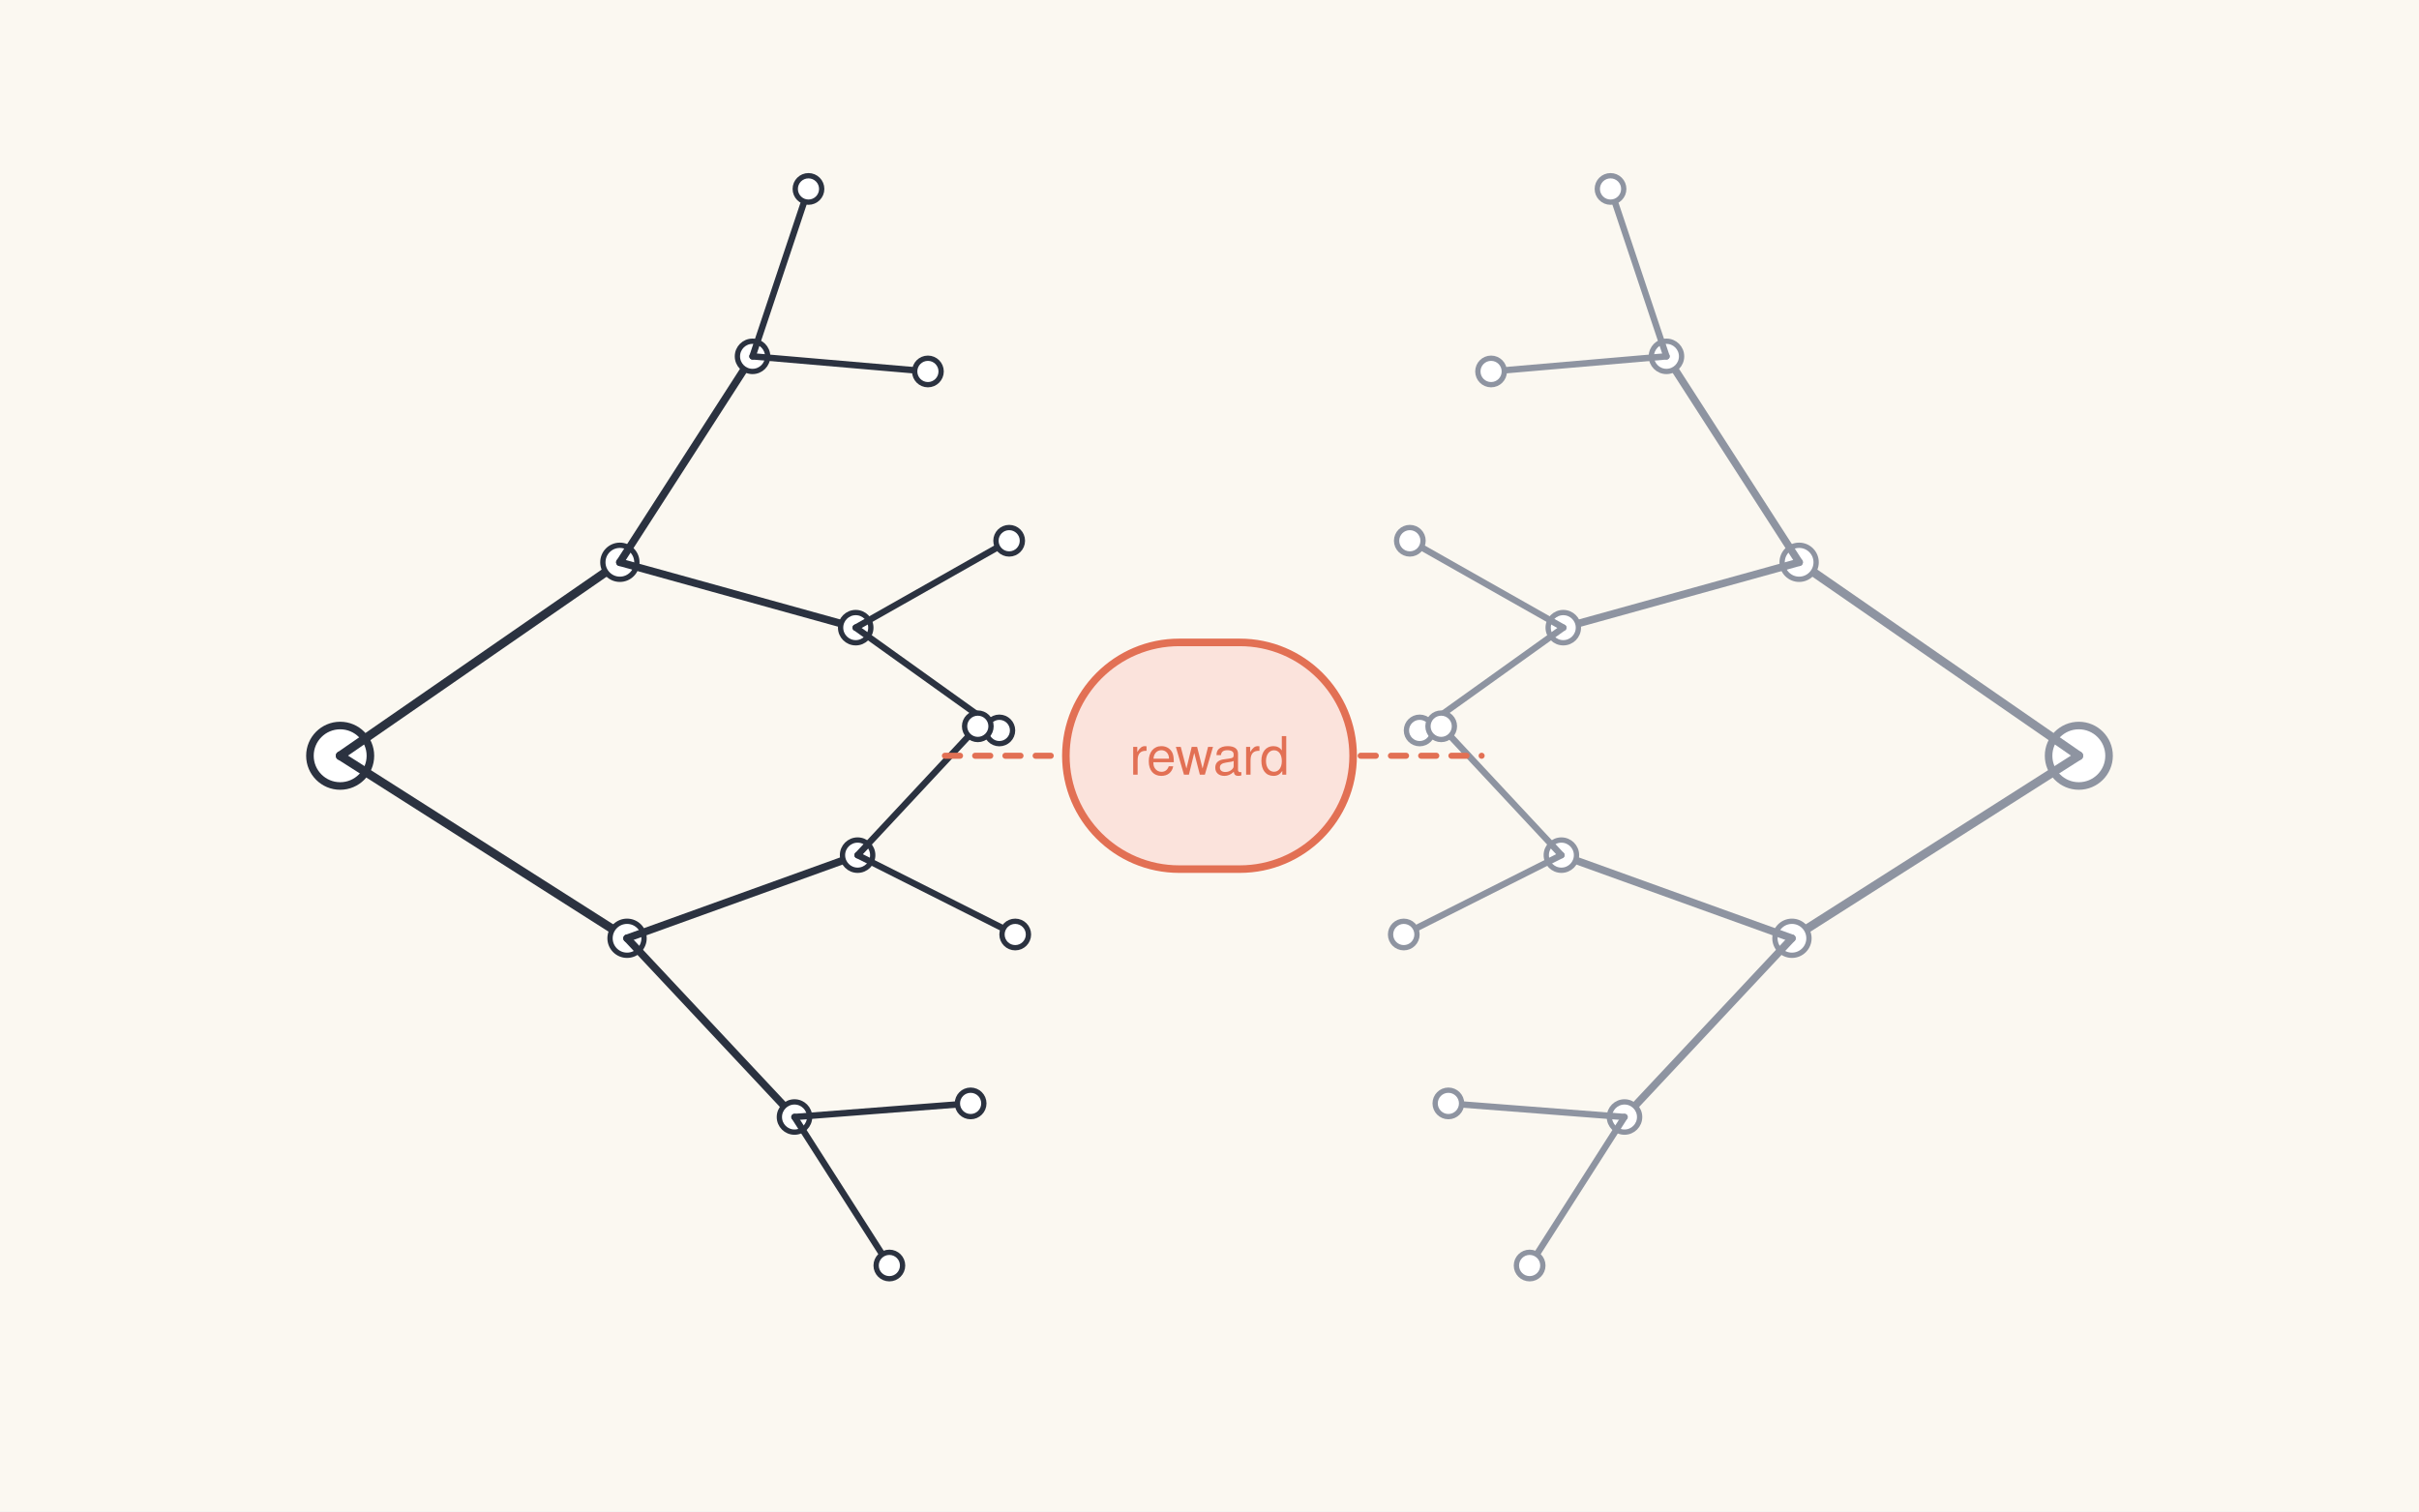
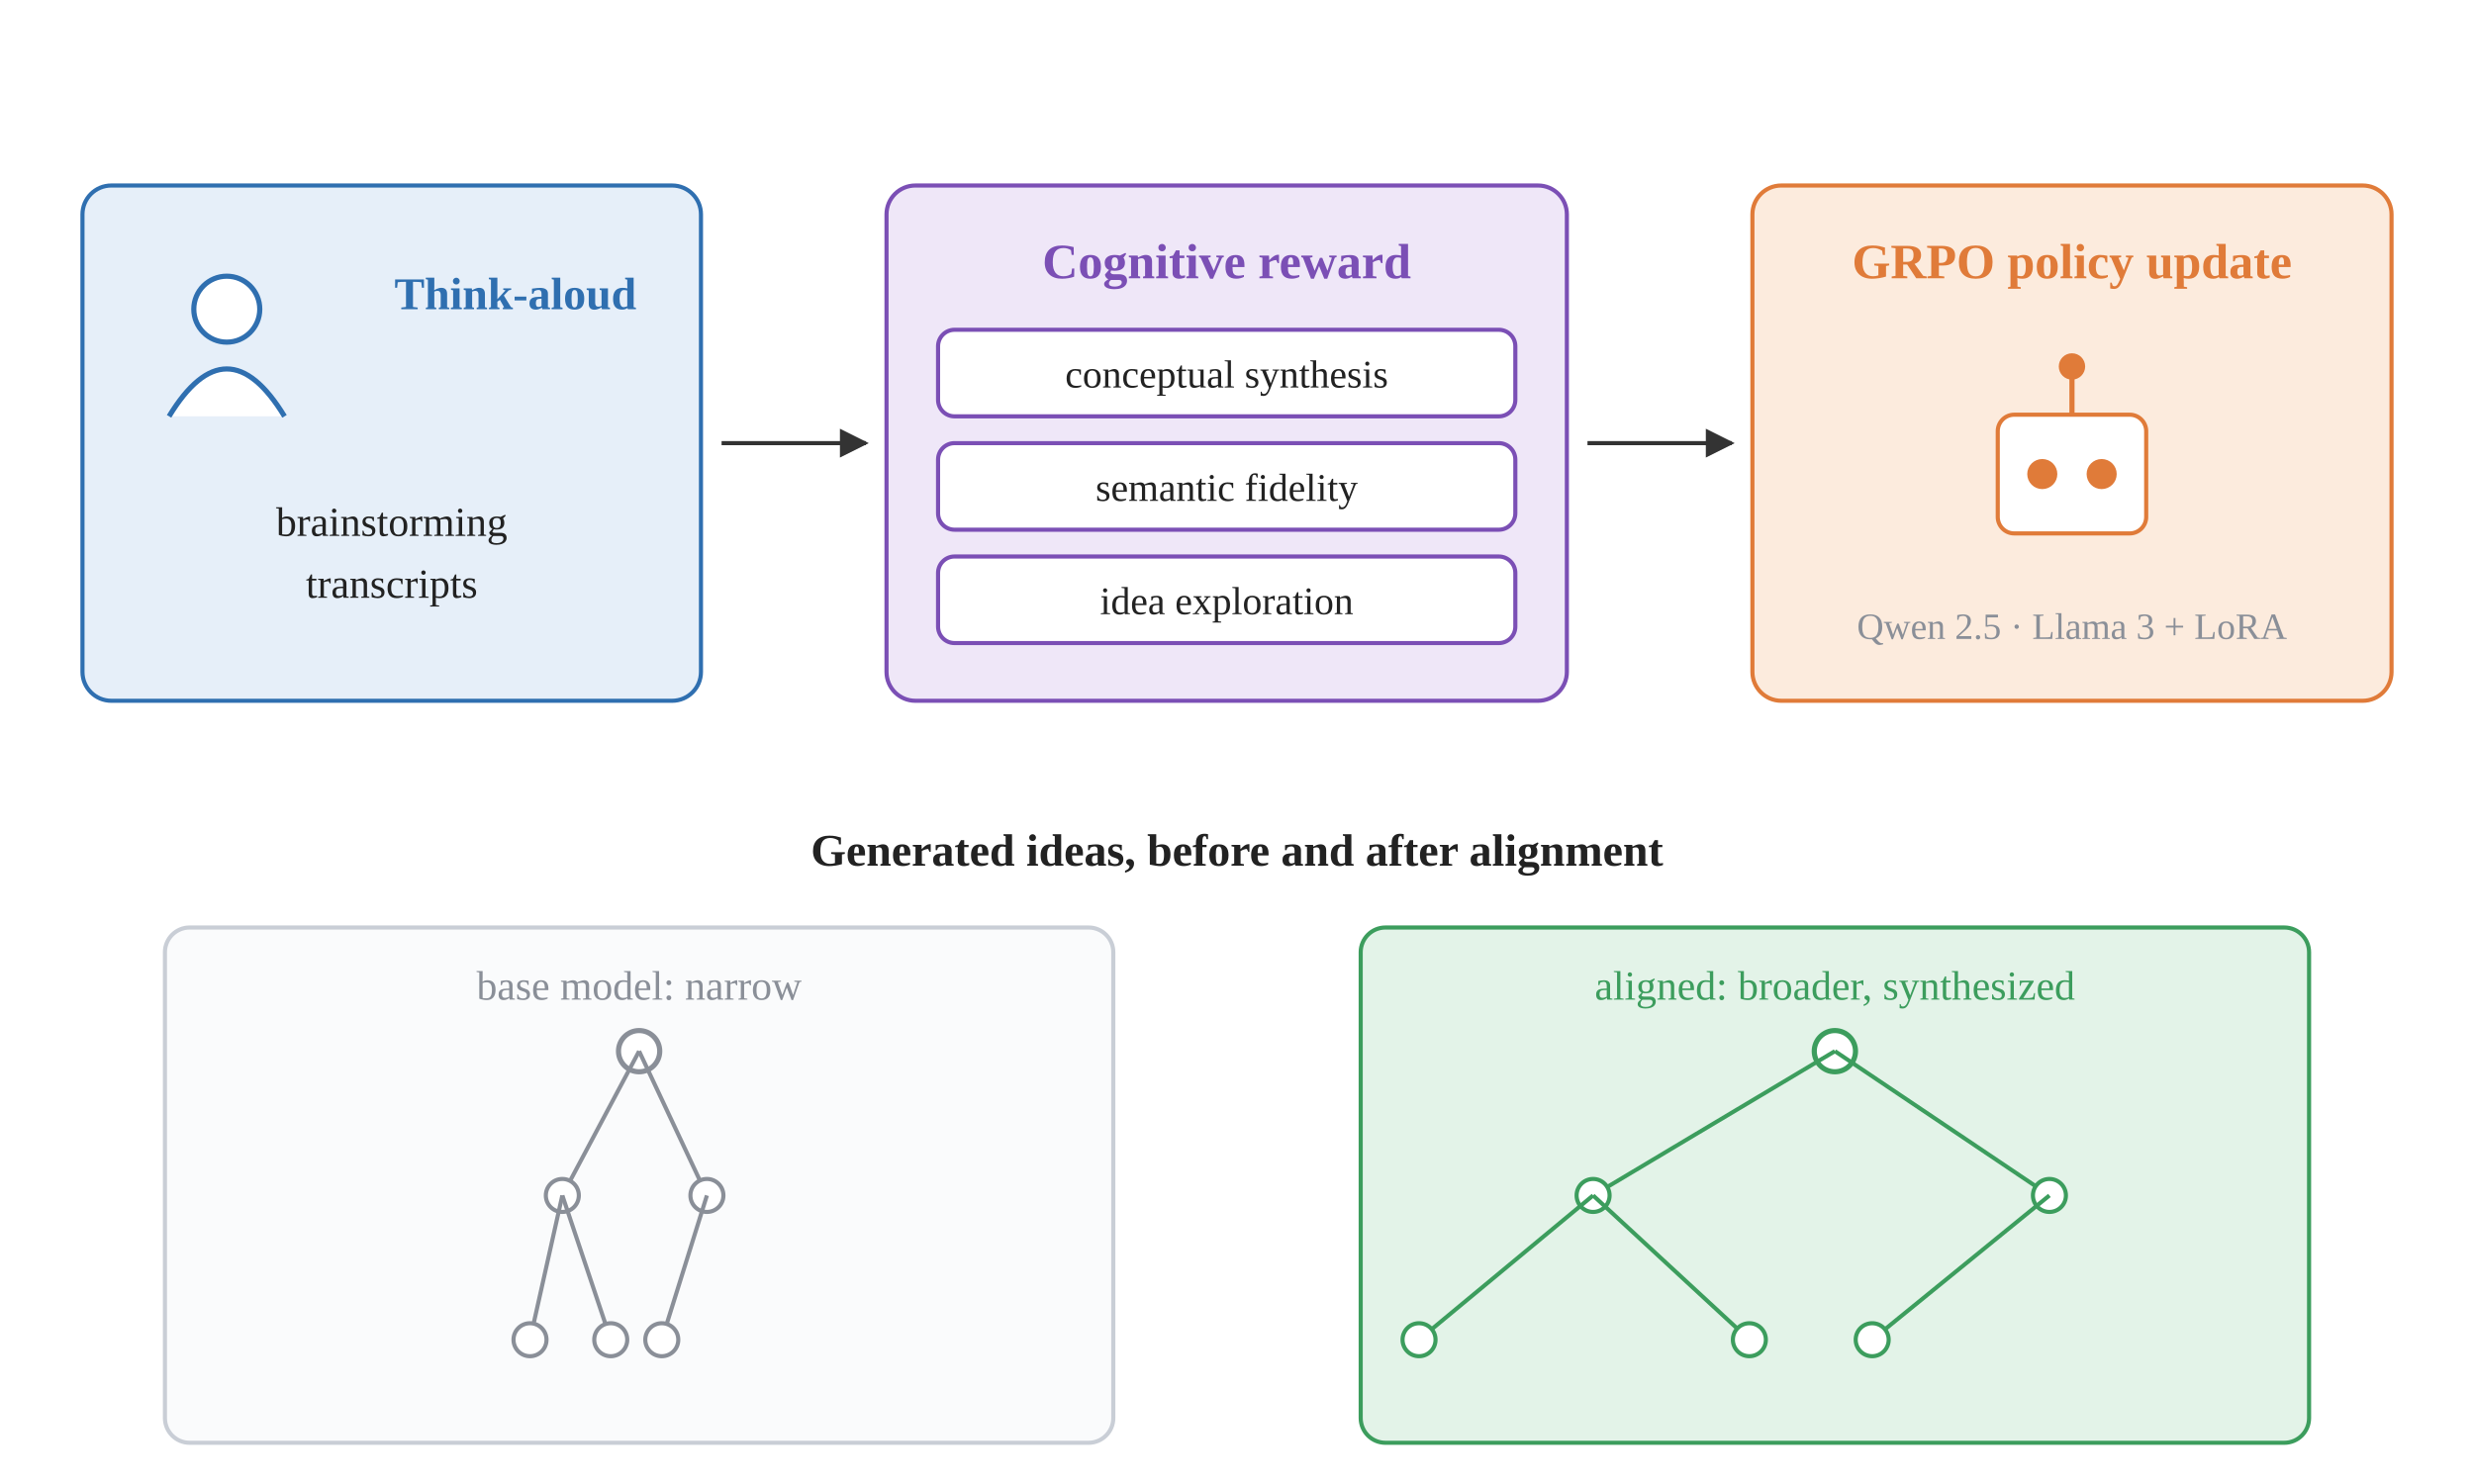
- <svg xmlns="http://www.w3.org/2000/svg" viewBox="0 0 640 400" width="640" height="400">
-   <rect width="640" height="400" fill="#fbf8f1" />
-   <g fill="none" stroke="#2b3240" stroke-width="1.6" stroke-linecap="round" stroke-linejoin="round" font-family="Helvetica,Arial,sans-serif">
-     <circle cx="90.0" cy="200.0" r="8" stroke="#2b3240" fill="#fff" stroke-width="2" opacity="1" />
-     <polyline points="90.0,200.0 164.0,148.8" stroke="#2b3240" stroke-width="2.3" opacity="1" />
-     <circle cx="164.0" cy="148.8" r="4.5" stroke="#2b3240" fill="#fff" stroke-width="1.4" opacity="1" />
-     <polyline points="164.0,148.8 199.1,94.3" stroke="#2b3240" stroke-width="2.0" opacity="1" />
-     <circle cx="199.1" cy="94.3" r="4.0" stroke="#2b3240" fill="#fff" stroke-width="1.4" opacity="1" />
-     <polyline points="199.1,94.3 213.9,50.0" stroke="#2b3240" stroke-width="1.7" opacity="1" />
-     <circle cx="213.9" cy="50.0" r="3.5" stroke="#2b3240" fill="#fff" stroke-width="1.4" opacity="1" />
-     <polyline points="199.1,94.3 245.5,98.3" stroke="#2b3240" stroke-width="1.7" opacity="1" />
-     <circle cx="245.5" cy="98.3" r="3.5" stroke="#2b3240" fill="#fff" stroke-width="1.4" opacity="1" />
-     <polyline points="164.0,148.8 226.4,166.1" stroke="#2b3240" stroke-width="2.0" opacity="1" />
-     <circle cx="226.4" cy="166.1" r="4.0" stroke="#2b3240" fill="#fff" stroke-width="1.4" opacity="1" />
-     <polyline points="226.4,166.1 267.0,143.1" stroke="#2b3240" stroke-width="1.7" opacity="1" />
-     <circle cx="267.0" cy="143.1" r="3.5" stroke="#2b3240" fill="#fff" stroke-width="1.4" opacity="1" />
-     <polyline points="226.4,166.1 264.4,193.3" stroke="#2b3240" stroke-width="1.7" opacity="1" />
-     <circle cx="264.4" cy="193.3" r="3.5" stroke="#2b3240" fill="#fff" stroke-width="1.4" opacity="1" />
-     <polyline points="90.0,200.0 165.9,248.3" stroke="#2b3240" stroke-width="2.3" opacity="1" />
-     <circle cx="165.9" cy="248.3" r="4.5" stroke="#2b3240" fill="#fff" stroke-width="1.4" opacity="1" />
-     <polyline points="165.9,248.3 226.9,226.3" stroke="#2b3240" stroke-width="2.0" opacity="1" />
-     <circle cx="226.9" cy="226.3" r="4.0" stroke="#2b3240" fill="#fff" stroke-width="1.4" opacity="1" />
-     <polyline points="226.9,226.3 258.7,192.2" stroke="#2b3240" stroke-width="1.7" opacity="1" />
-     <circle cx="258.7" cy="192.2" r="3.5" stroke="#2b3240" fill="#fff" stroke-width="1.4" opacity="1" />
-     <polyline points="226.9,226.3 268.6,247.3" stroke="#2b3240" stroke-width="1.7" opacity="1" />
-     <circle cx="268.6" cy="247.3" r="3.5" stroke="#2b3240" fill="#fff" stroke-width="1.4" opacity="1" />
-     <polyline points="165.9,248.3 210.2,295.6" stroke="#2b3240" stroke-width="2.0" opacity="1" />
-     <circle cx="210.2" cy="295.6" r="4.0" stroke="#2b3240" fill="#fff" stroke-width="1.4" opacity="1" />
-     <polyline points="210.2,295.6 256.8,292.0" stroke="#2b3240" stroke-width="1.7" opacity="1" />
-     <circle cx="256.8" cy="292.0" r="3.5" stroke="#2b3240" fill="#fff" stroke-width="1.4" opacity="1" />
-     <polyline points="210.2,295.6 235.3,334.9" stroke="#2b3240" stroke-width="1.7" opacity="1" />
-     <circle cx="235.3" cy="334.9" r="3.5" stroke="#2b3240" fill="#fff" stroke-width="1.4" opacity="1" />
-     <circle cx="550.0" cy="200.0" r="8" stroke="#8e94a1" fill="#fff" stroke-width="2" opacity="1" />
-     <polyline points="550.0,200.0 476.0,148.8" stroke="#8e94a1" stroke-width="2.3" opacity="1" />
-     <circle cx="476.0" cy="148.8" r="4.5" stroke="#8e94a1" fill="#fff" stroke-width="1.4" opacity="1" />
-     <polyline points="476.0,148.8 440.9,94.3" stroke="#8e94a1" stroke-width="2.0" opacity="1" />
-     <circle cx="440.9" cy="94.3" r="4.0" stroke="#8e94a1" fill="#fff" stroke-width="1.4" opacity="1" />
-     <polyline points="440.9,94.3 426.1,50.0" stroke="#8e94a1" stroke-width="1.7" opacity="1" />
-     <circle cx="426.1" cy="50.0" r="3.5" stroke="#8e94a1" fill="#fff" stroke-width="1.4" opacity="1" />
-     <polyline points="440.9,94.3 394.5,98.3" stroke="#8e94a1" stroke-width="1.7" opacity="1" />
-     <circle cx="394.5" cy="98.3" r="3.5" stroke="#8e94a1" fill="#fff" stroke-width="1.4" opacity="1" />
-     <polyline points="476.0,148.8 413.6,166.1" stroke="#8e94a1" stroke-width="2.0" opacity="1" />
-     <circle cx="413.6" cy="166.1" r="4.0" stroke="#8e94a1" fill="#fff" stroke-width="1.4" opacity="1" />
-     <polyline points="413.6,166.1 373.0,143.1" stroke="#8e94a1" stroke-width="1.7" opacity="1" />
-     <circle cx="373.0" cy="143.1" r="3.5" stroke="#8e94a1" fill="#fff" stroke-width="1.4" opacity="1" />
-     <polyline points="413.6,166.1 375.6,193.3" stroke="#8e94a1" stroke-width="1.7" opacity="1" />
-     <circle cx="375.6" cy="193.3" r="3.5" stroke="#8e94a1" fill="#fff" stroke-width="1.4" opacity="1" />
-     <polyline points="550.0,200.0 474.1,248.3" stroke="#8e94a1" stroke-width="2.3" opacity="1" />
-     <circle cx="474.1" cy="248.3" r="4.5" stroke="#8e94a1" fill="#fff" stroke-width="1.4" opacity="1" />
-     <polyline points="474.1,248.3 413.1,226.3" stroke="#8e94a1" stroke-width="2.0" opacity="1" />
-     <circle cx="413.1" cy="226.3" r="4.0" stroke="#8e94a1" fill="#fff" stroke-width="1.4" opacity="1" />
-     <polyline points="413.1,226.3 381.3,192.2" stroke="#8e94a1" stroke-width="1.7" opacity="1" />
-     <circle cx="381.3" cy="192.2" r="3.5" stroke="#8e94a1" fill="#fff" stroke-width="1.4" opacity="1" />
-     <polyline points="413.1,226.3 371.4,247.3" stroke="#8e94a1" stroke-width="1.7" opacity="1" />
-     <circle cx="371.4" cy="247.3" r="3.5" stroke="#8e94a1" fill="#fff" stroke-width="1.4" opacity="1" />
-     <polyline points="474.1,248.3 429.8,295.6" stroke="#8e94a1" stroke-width="2.0" opacity="1" />
-     <circle cx="429.8" cy="295.6" r="4.0" stroke="#8e94a1" fill="#fff" stroke-width="1.4" opacity="1" />
-     <polyline points="429.8,295.6 383.2,292.0" stroke="#8e94a1" stroke-width="1.7" opacity="1" />
-     <circle cx="383.2" cy="292.0" r="3.5" stroke="#8e94a1" fill="#fff" stroke-width="1.4" opacity="1" />
-     <polyline points="429.8,295.6 404.7,334.9" stroke="#8e94a1" stroke-width="1.7" opacity="1" />
-     <circle cx="404.7" cy="334.9" r="3.5" stroke="#8e94a1" fill="#fff" stroke-width="1.4" opacity="1" />
-     <rect x="282" y="170" width="76" height="60" rx="30" stroke="#e27054" fill="#fbe3dc" stroke-width="2" opacity="1" />
-     <text x="320" y="205" fill="#e27054" stroke="none" font-size="14" text-anchor="middle">reward</text>
-     <polyline points="250.0,200.0 280.0,200.0" stroke="#e27054" stroke-width="1.6" opacity="1" stroke-dasharray="4 4" />
-     <polyline points="360.0,200.0 392.0,200.0" stroke="#e27054" stroke-width="1.6" opacity="1" stroke-dasharray="4 4" />
-   </g>
+ <svg xmlns="http://www.w3.org/2000/svg" viewBox="0 0 1200 720" width="1200" height="720">
+   <rect width="1200" height="720" fill="#fff" />
+   <defs>
+     <marker id="a" viewBox="0 0 10 10" refX="9" refY="5" markerWidth="7" markerHeight="7" orient="auto">
+       <path d="M0 0L10 5L0 10z" fill="#333" />
+     </marker>
+   </defs>
+   <rect x="40" y="90" width="300" height="250" rx="14" fill="#e6eff9" stroke="#2f6fb0" stroke-width="2" />
+   <circle cx="110" cy="150" r="16" fill="#fff" stroke="#2f6fb0" stroke-width="2.5" />
+   <path d="M82 202 q28 -46 56 0" fill="#fff" stroke="#2f6fb0" stroke-width="2.5" />
+   <text x="250" y="150" font-size="22" fill="#2f6fb0" text-anchor="middle" font-weight="bold" font-family="Times New Roman,Times,serif">Think-aloud</text>
+   <text x="190" y="260" font-size="20" fill="#222" text-anchor="middle" font-weight="normal" font-family="Times New Roman,Times,serif">brainstorming</text>
+   <text x="190" y="290" font-size="20" fill="#222" text-anchor="middle" font-weight="normal" font-family="Times New Roman,Times,serif">transcripts</text>
+   <line x1="350" y1="215" x2="420" y2="215" stroke="#333" stroke-width="2" marker-end="url(#a)" />
+   <rect x="430" y="90" width="330" height="250" rx="14" fill="#efe7f8" stroke="#7b4fb5" stroke-width="2" />
+   <text x="595" y="135" font-size="24" fill="#7b4fb5" text-anchor="middle" font-weight="bold" font-family="Times New Roman,Times,serif">Cognitive reward</text>
+   <rect x="455" y="160" width="280" height="42" rx="8" fill="#fff" stroke="#7b4fb5" stroke-width="2" />
+   <text x="595" y="188" font-size="19" fill="#222" text-anchor="middle" font-weight="normal" font-family="Times New Roman,Times,serif">conceptual synthesis</text>
+   <rect x="455" y="215" width="280" height="42" rx="8" fill="#fff" stroke="#7b4fb5" stroke-width="2" />
+   <text x="595" y="243" font-size="19" fill="#222" text-anchor="middle" font-weight="normal" font-family="Times New Roman,Times,serif">semantic fidelity</text>
+   <rect x="455" y="270" width="280" height="42" rx="8" fill="#fff" stroke="#7b4fb5" stroke-width="2" />
+   <text x="595" y="298" font-size="19" fill="#222" text-anchor="middle" font-weight="normal" font-family="Times New Roman,Times,serif">idea exploration</text>
+   <line x1="770" y1="215" x2="840" y2="215" stroke="#333" stroke-width="2" marker-end="url(#a)" />
+   <rect x="850" y="90" width="310" height="250" rx="14" fill="#fcebdd" stroke="#e07b39" stroke-width="2" />
+   <text x="1005" y="135" font-size="24" fill="#e07b39" text-anchor="middle" font-weight="bold" font-family="Times New Roman,Times,serif">GRPO policy update</text>
+   <rect x="969.0" y="201.2" width="72.0" height="57.6" rx="8" fill="#fff" stroke="#e07b39" stroke-width="2" />
+   <circle cx="990.6" cy="230" r="6.3" fill="#e07b39" stroke="#e07b39" stroke-width="2" />
+   <circle cx="1019.4" cy="230" r="6.3" fill="#e07b39" stroke="#e07b39" stroke-width="2" />
+   <line x1="1005" y1="201.2" x2="1005" y2="183.2" stroke="#e07b39" stroke-width="2.5" />
+   <circle cx="1005" cy="177.8" r="5.4" fill="#e07b39" stroke="#e07b39" stroke-width="2" />
+   <text x="1005" y="310" font-size="18" fill="#8a8f98" text-anchor="middle" font-weight="normal" font-family="Times New Roman,Times,serif">Qwen 2.5 · Llama 3 + LoRA</text>
+   <text x="600" y="420" font-size="22" fill="#222" text-anchor="middle" font-weight="bold" font-family="Times New Roman,Times,serif">Generated ideas, before and after alignment</text>
+   <rect x="80" y="450" width="460" height="250" rx="12" fill="#fafbfc" stroke="#c9ced6" stroke-width="2" />
+   <text x="310" y="485" font-size="20" fill="#8a8f98" text-anchor="middle" font-weight="normal" font-family="Times New Roman,Times,serif">base model: narrow</text>
+   <circle cx="310" cy="510" r="10" fill="#fff" stroke="#8a8f98" stroke-width="2.5" />
+   <line x1="310" y1="510" x2="272.759" y2="580" stroke="#8a8f98" stroke-width="2" />
+   <circle cx="272.759" cy="580" r="8" fill="#fff" stroke="#8a8f98" stroke-width="2" />
+   <line x1="310" y1="510" x2="342.885" y2="580" stroke="#8a8f98" stroke-width="2" />
+   <circle cx="342.885" cy="580" r="8" fill="#fff" stroke="#8a8f98" stroke-width="2" />
+   <line x1="272.759" y1="580" x2="257.078" y2="650" stroke="#8a8f98" stroke-width="2" />
+   <circle cx="257.078" cy="650" r="8" fill="#fff" stroke="#8a8f98" stroke-width="2" />
+   <line x1="272.759" y1="580" x2="296.24" y2="650" stroke="#8a8f98" stroke-width="2" />
+   <circle cx="296.24" cy="650" r="8" fill="#fff" stroke="#8a8f98" stroke-width="2" />
+   <line x1="342.885" y1="580" x2="320.997" y2="650" stroke="#8a8f98" stroke-width="2" />
+   <circle cx="320.997" cy="650" r="8" fill="#fff" stroke="#8a8f98" stroke-width="2" />
+   <rect x="660" y="450" width="460" height="250" rx="12" fill="#e3f3e8" stroke="#3c9d5d" stroke-width="2" />
+   <text x="890" y="485" font-size="20" fill="#3c9d5d" text-anchor="middle" font-weight="normal" font-family="Times New Roman,Times,serif">aligned: broader, synthesized</text>
+   <circle cx="890" cy="510" r="10" fill="#fff" stroke="#3c9d5d" stroke-width="2.5" />
+   <line x1="890" y1="510" x2="772.721" y2="580" stroke="#3c9d5d" stroke-width="2" />
+   <circle cx="772.721" cy="580" r="8" fill="#fff" stroke="#3c9d5d" stroke-width="2" />
+   <line x1="890" y1="510" x2="994.063" y2="580" stroke="#3c9d5d" stroke-width="2" />
+   <circle cx="994.063" cy="580" r="8" fill="#fff" stroke="#3c9d5d" stroke-width="2" />
+   <line x1="772.721" y1="580" x2="688.299" y2="650" stroke="#3c9d5d" stroke-width="2" />
+   <circle cx="688.299" cy="650" r="8" fill="#fff" stroke="#3c9d5d" stroke-width="2" />
+   <line x1="772.721" y1="580" x2="848.523" y2="650" stroke="#3c9d5d" stroke-width="2" />
+   <circle cx="848.523" cy="650" r="8" fill="#fff" stroke="#3c9d5d" stroke-width="2" />
+   <line x1="994.063" y1="580" x2="908.095" y2="650" stroke="#3c9d5d" stroke-width="2" />
+   <circle cx="908.095" cy="650" r="8" fill="#fff" stroke="#3c9d5d" stroke-width="2" />
</svg>
